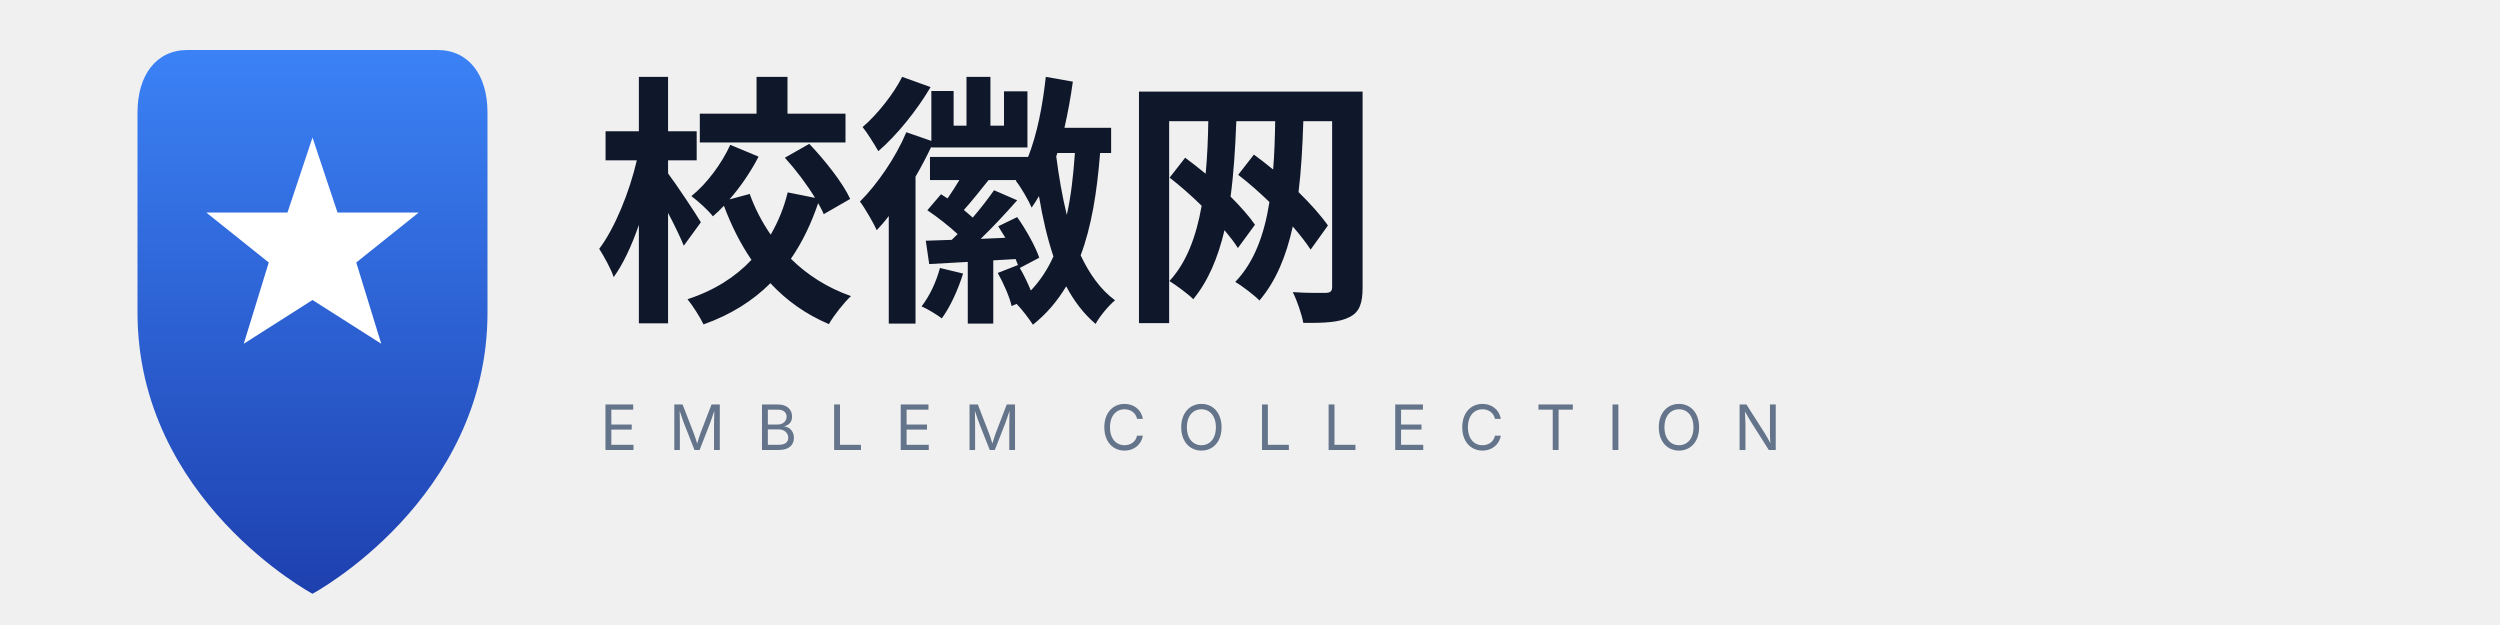
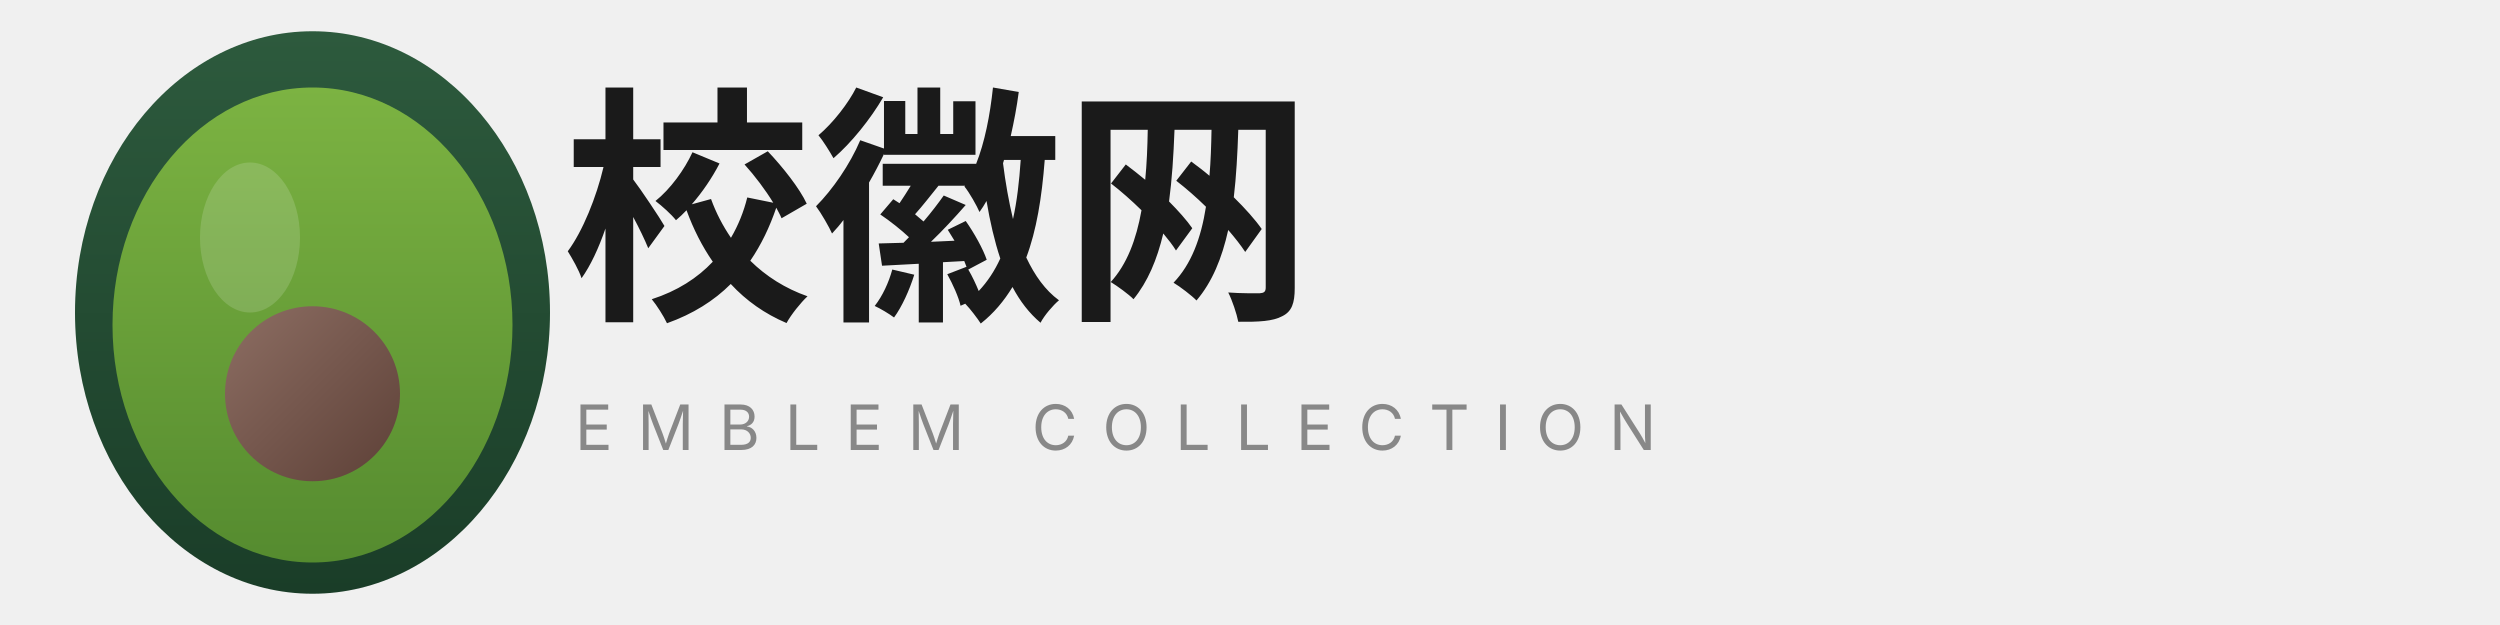
<svg xmlns="http://www.w3.org/2000/svg" viewBox="0 0 400 100">
  <defs>
-     <linearGradient id="grad" x1="0%" y1="0%" x2="0%" y2="100%">
-       <stop offset="0%" style="stop-color:#3B82F6" />
-       <stop offset="100%" style="stop-color:#1E40AF" />
+     <linearGradient id="skinGrad" x1="0%" y1="0%" x2="0%" y2="100%">
+       <stop offset="0%" style="stop-color:#2D5A3D" />
+       <stop offset="100%" style="stop-color:#1A3D28" />
+     </linearGradient>
+     <linearGradient id="fleshGrad" x1="0%" y1="0%" x2="0%" y2="100%">
+       <stop offset="0%" style="stop-color:#7CB342" />
+       <stop offset="100%" style="stop-color:#558B2F" />
+     </linearGradient>
+     <linearGradient id="seedGrad" x1="0%" y1="0%" x2="100%" y2="100%">
+       <stop offset="0%" style="stop-color:#8D6E63" />
+       <stop offset="100%" style="stop-color:#5D4037" />
    </linearGradient>
  </defs>
-   <path d="M20 8 L70 8 C75 8 78 12 78 18 L78 50 C78 80 50 95 50 95 C50 95 22 80 22 50 L22 18 C22 12 25 8 30 8 Z" fill="url(#grad)" />
-   <polygon points="50,22 54,34 67,34 57,42 61,55 50,48 39,55 43,42 33,34 46,34" fill="#fff" />
-   <text x="95" y="48" font-family="'PingFang SC', 'Microsoft YaHei', -apple-system, sans-serif" font-size="42" font-weight="700" fill="#0f172a">校徽网</text>
-   <text x="96" y="72" font-family="-apple-system, BlinkMacSystemFont, sans-serif" font-size="10" fill="#64748b" letter-spacing="5">EMBLEM COLLECTION</text>
+   <g transform="translate(10, 8)">
+     <ellipse cx="40" cy="42" rx="38" ry="45" fill="url(#skinGrad)" />
+     <ellipse cx="40" cy="44" rx="32" ry="38" fill="url(#fleshGrad)" />
+     <circle cx="40" cy="55" r="14" fill="url(#seedGrad)" />
+     <ellipse cx="30" cy="30" rx="8" ry="12" fill="#fff" opacity="0.15" />
+   </g>
+   <text x="90" y="48" font-family="'PingFang SC', 'Microsoft YaHei', -apple-system, sans-serif" font-size="40" font-weight="700" fill="#1a1a1a">校徽网</text>
+   <text x="92" y="72" font-family="-apple-system, BlinkMacSystemFont, sans-serif" font-size="10" fill="#888" letter-spacing="4">EMBLEM COLLECTION</text>
</svg>
